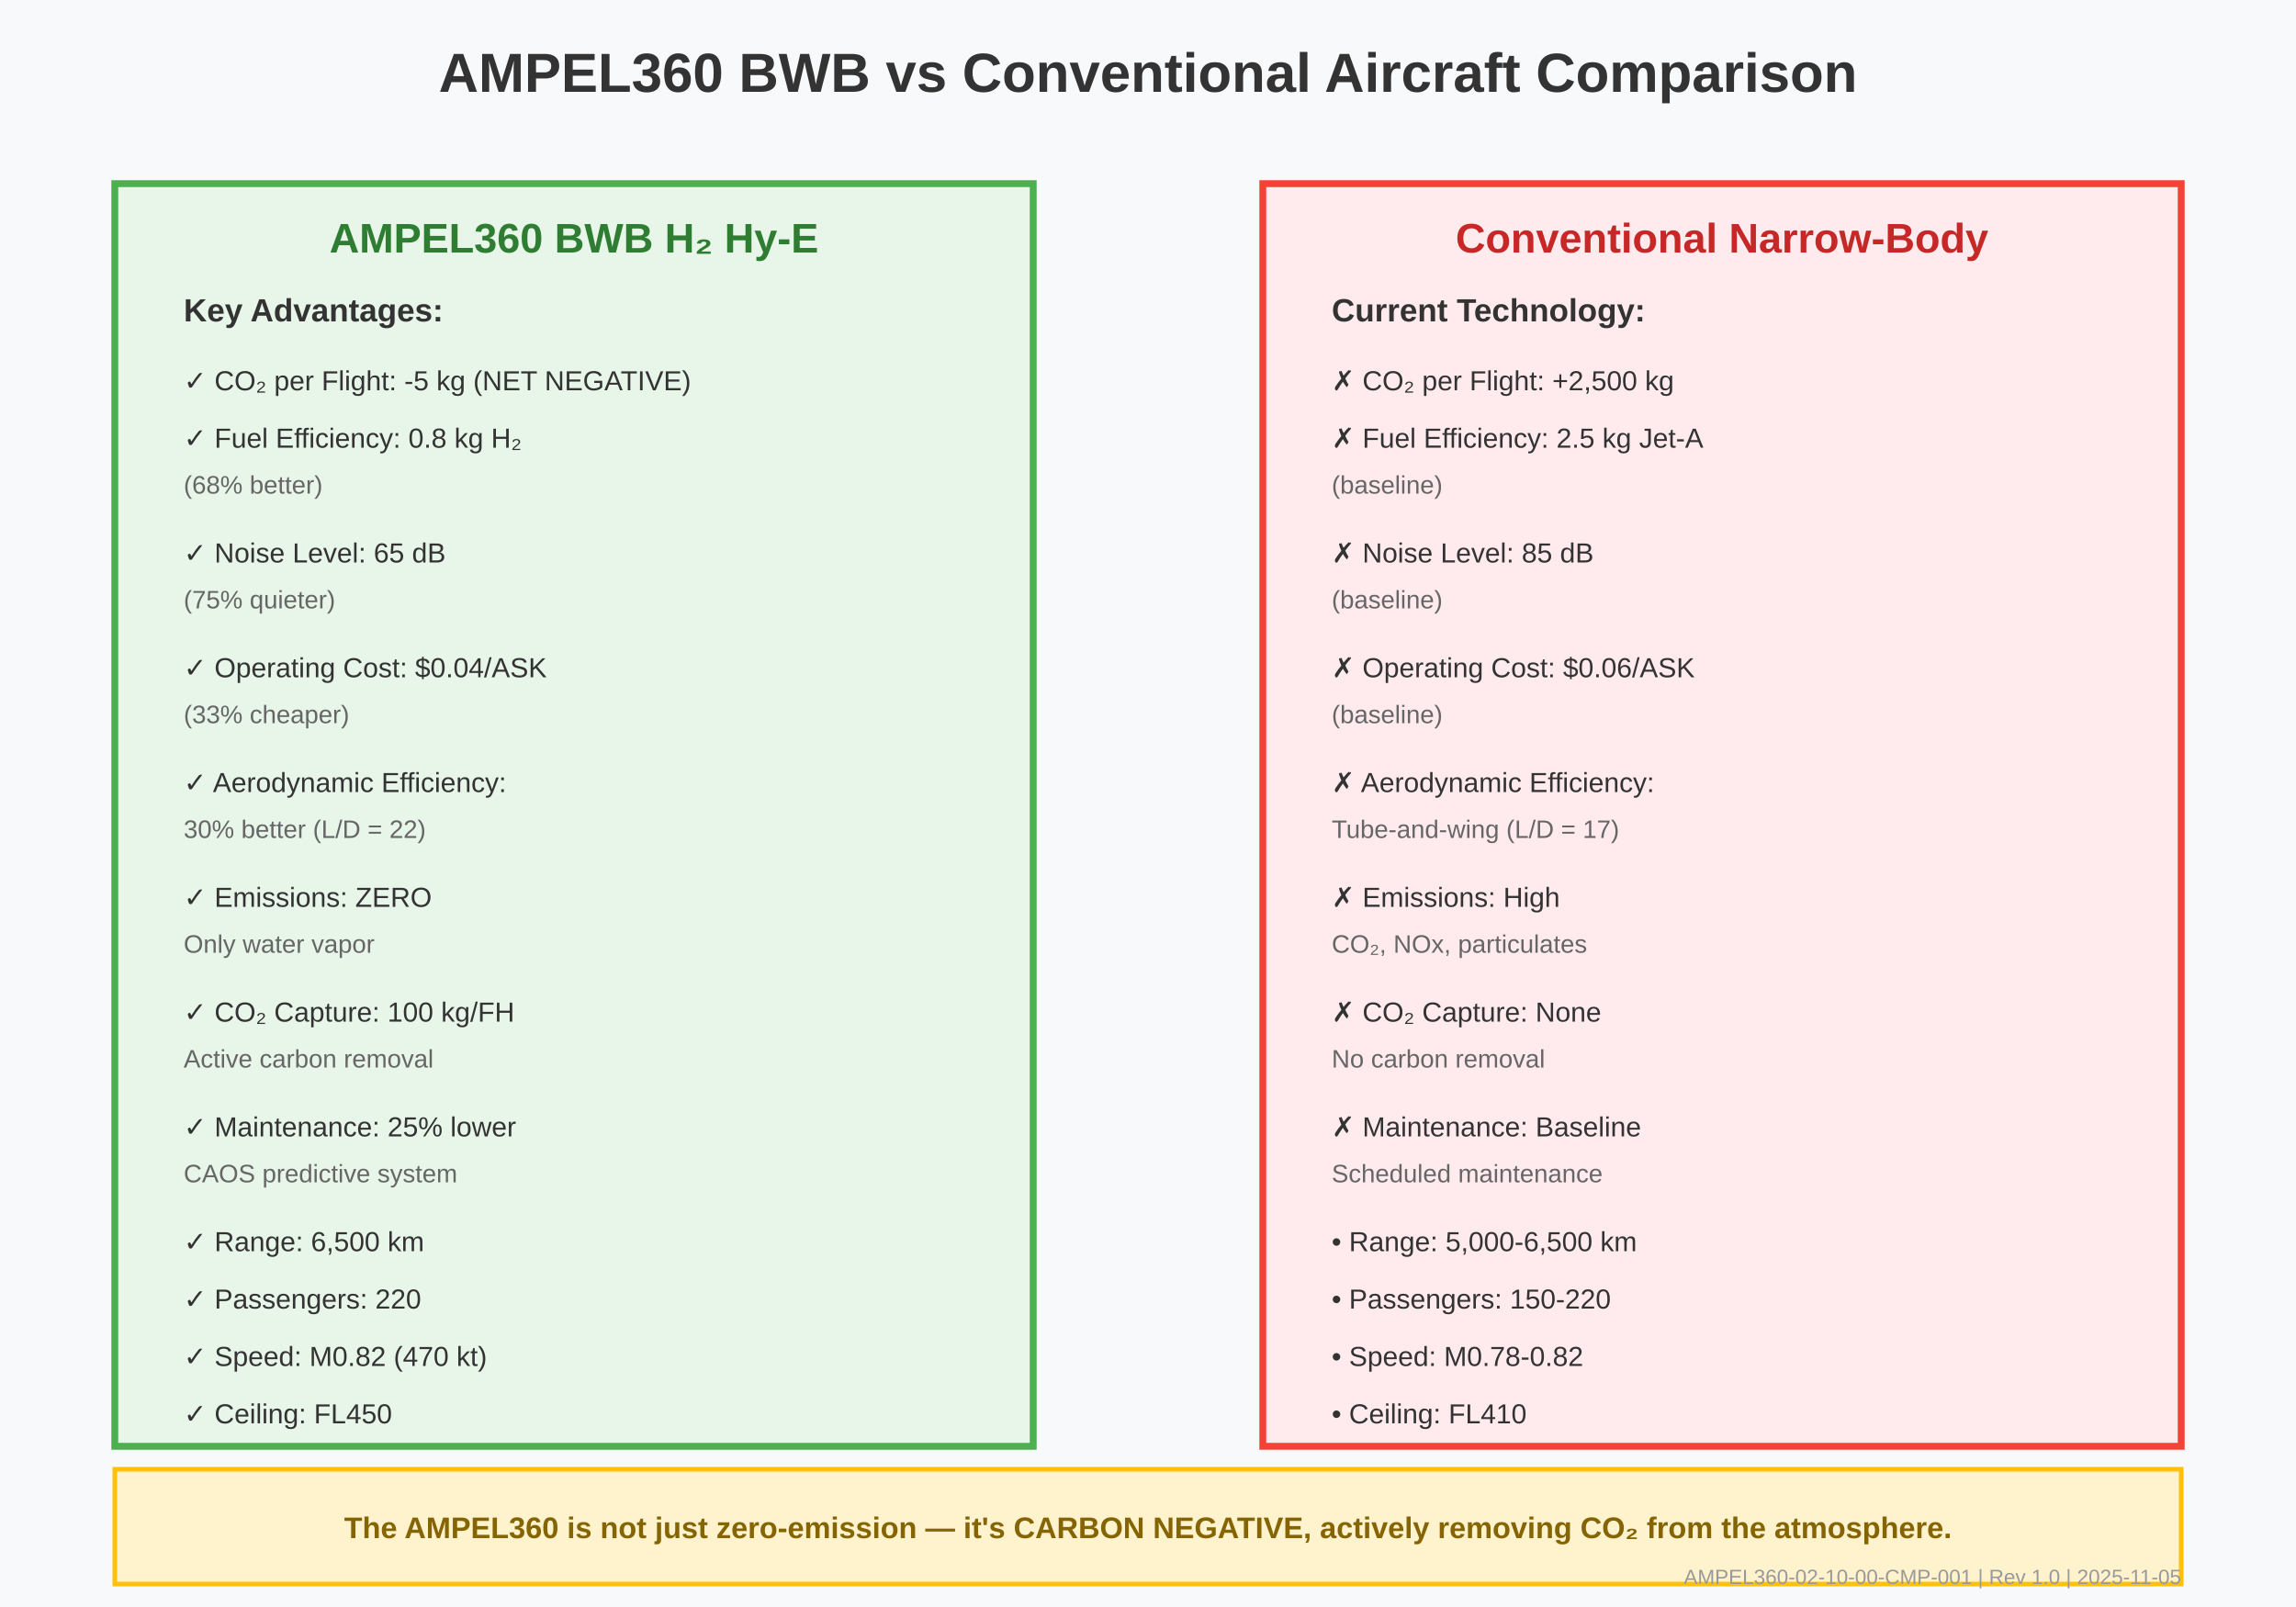
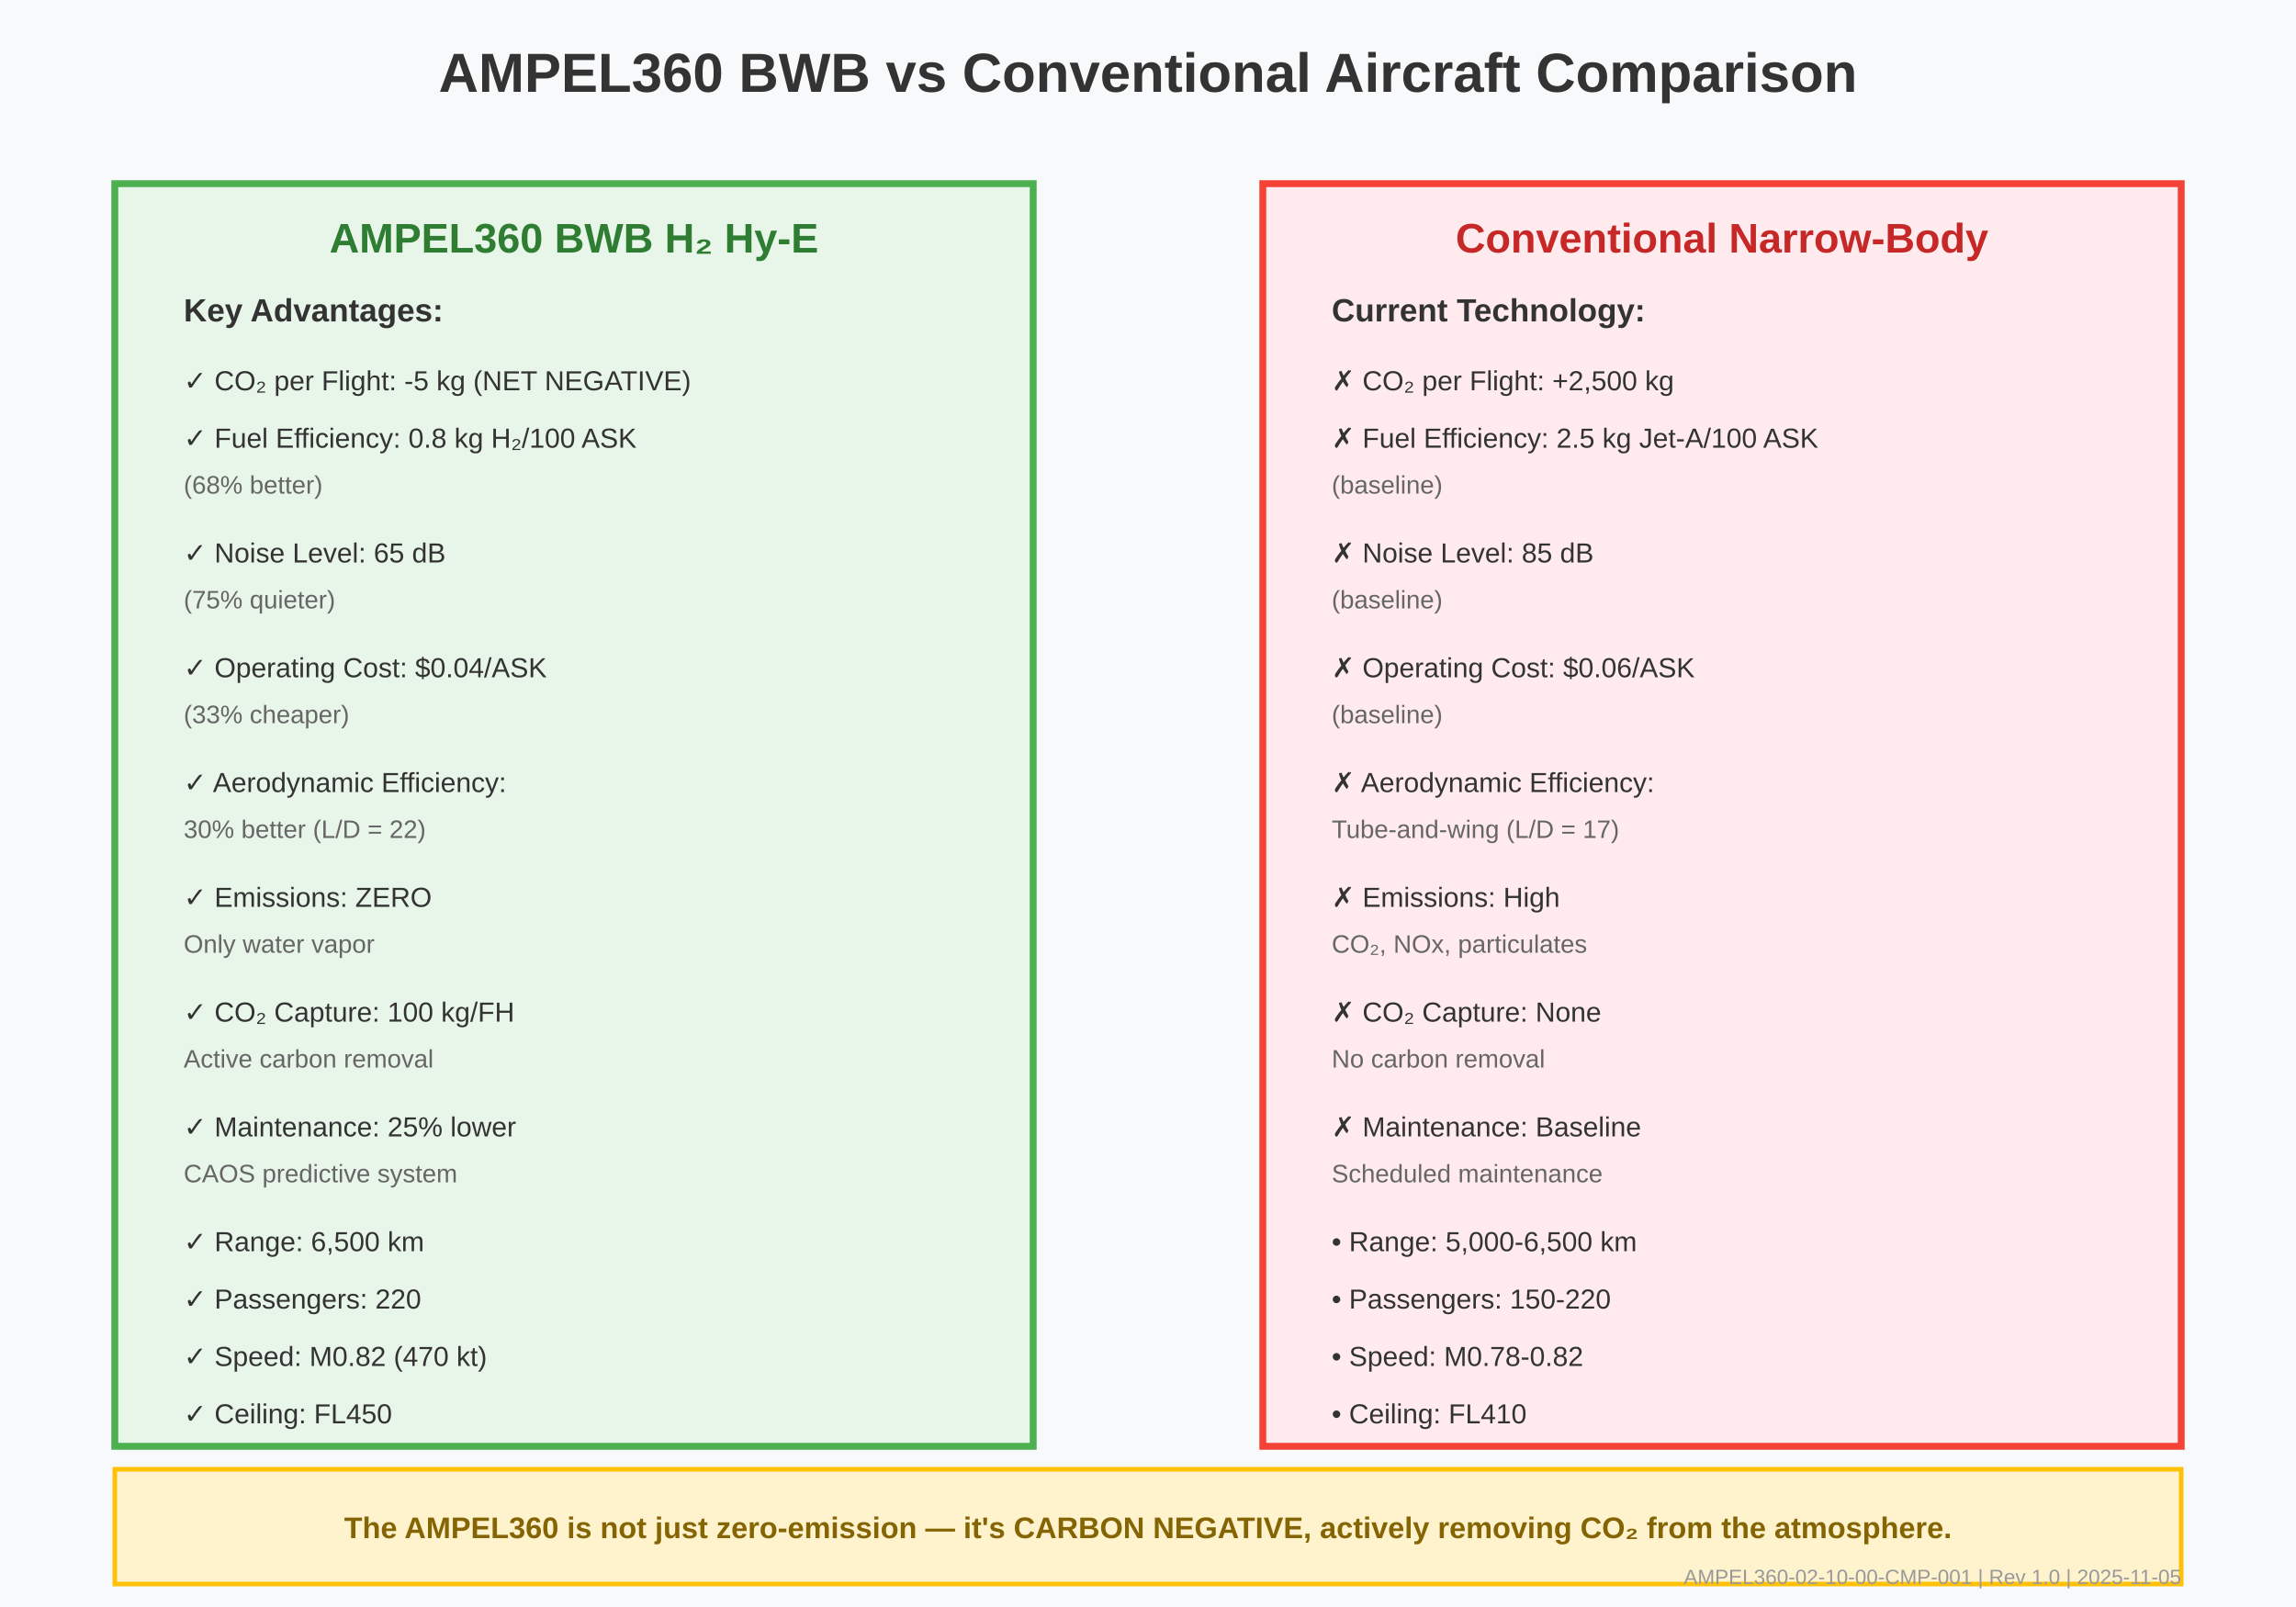
<svg xmlns="http://www.w3.org/2000/svg" viewBox="0 0 1000 700" width="1000" height="700">
  <rect width="1000" height="700" fill="#f8f9fa" />
  <text x="500" y="40" font-family="Arial, sans-serif" font-size="24" font-weight="bold" text-anchor="middle" fill="#333">
    AMPEL360 BWB vs Conventional Aircraft Comparison
  </text>
  <rect x="50" y="80" width="400" height="550" fill="#e8f5e9" stroke="#4caf50" stroke-width="3" />
  <text x="250" y="110" font-family="Arial, sans-serif" font-size="18" font-weight="bold" text-anchor="middle" fill="#2e7d32">
    AMPEL360 BWB H₂ Hy-E
  </text>
  <g transform="translate(80, 140)">
    <text y="0" font-family="Arial, sans-serif" font-size="14" font-weight="bold" fill="#333">Key Advantages:</text>
    <text y="30" font-family="Arial, sans-serif" font-size="12" fill="#333">✓ CO₂ per Flight: -5 kg (NET NEGATIVE)</text>
-     <text y="55" font-family="Arial, sans-serif" font-size="12" fill="#333">✓ Fuel Efficiency: 0.8 kg H₂</text>
+     <text y="55" font-family="Arial, sans-serif" font-size="12" fill="#333">✓ Fuel Efficiency: 0.8 kg H₂/100 ASK</text>
    <text y="75" font-family="Arial, sans-serif" font-size="11" fill="#666">   (68% better)</text>
    <text y="105" font-family="Arial, sans-serif" font-size="12" fill="#333">✓ Noise Level: 65 dB</text>
    <text y="125" font-family="Arial, sans-serif" font-size="11" fill="#666">   (75% quieter)</text>
    <text y="155" font-family="Arial, sans-serif" font-size="12" fill="#333">✓ Operating Cost: $0.04/ASK</text>
    <text y="175" font-family="Arial, sans-serif" font-size="11" fill="#666">   (33% cheaper)</text>
    <text y="205" font-family="Arial, sans-serif" font-size="12" fill="#333">✓ Aerodynamic Efficiency:</text>
    <text y="225" font-family="Arial, sans-serif" font-size="11" fill="#666">   30% better (L/D = 22)</text>
    <text y="255" font-family="Arial, sans-serif" font-size="12" fill="#333">✓ Emissions: ZERO</text>
    <text y="275" font-family="Arial, sans-serif" font-size="11" fill="#666">   Only water vapor</text>
    <text y="305" font-family="Arial, sans-serif" font-size="12" fill="#333">✓ CO₂ Capture: 100 kg/FH</text>
    <text y="325" font-family="Arial, sans-serif" font-size="11" fill="#666">   Active carbon removal</text>
    <text y="355" font-family="Arial, sans-serif" font-size="12" fill="#333">✓ Maintenance: 25% lower</text>
    <text y="375" font-family="Arial, sans-serif" font-size="11" fill="#666">   CAOS predictive system</text>
    <text y="405" font-family="Arial, sans-serif" font-size="12" fill="#333">✓ Range: 6,500 km</text>
    <text y="430" font-family="Arial, sans-serif" font-size="12" fill="#333">✓ Passengers: 220</text>
    <text y="455" font-family="Arial, sans-serif" font-size="12" fill="#333">✓ Speed: M0.82 (470 kt)</text>
    <text y="480" font-family="Arial, sans-serif" font-size="12" fill="#333">✓ Ceiling: FL450</text>
  </g>
  <rect x="550" y="80" width="400" height="550" fill="#ffebee" stroke="#f44336" stroke-width="3" />
  <text x="750" y="110" font-family="Arial, sans-serif" font-size="18" font-weight="bold" text-anchor="middle" fill="#c62828">
    Conventional Narrow-Body
  </text>
  <g transform="translate(580, 140)">
    <text y="0" font-family="Arial, sans-serif" font-size="14" font-weight="bold" fill="#333">Current Technology:</text>
    <text y="30" font-family="Arial, sans-serif" font-size="12" fill="#333">✗ CO₂ per Flight: +2,500 kg</text>
-     <text y="55" font-family="Arial, sans-serif" font-size="12" fill="#333">✗ Fuel Efficiency: 2.5 kg Jet-A</text>
+     <text y="55" font-family="Arial, sans-serif" font-size="12" fill="#333">✗ Fuel Efficiency: 2.5 kg Jet-A/100 ASK</text>
    <text y="75" font-family="Arial, sans-serif" font-size="11" fill="#666">   (baseline)</text>
    <text y="105" font-family="Arial, sans-serif" font-size="12" fill="#333">✗ Noise Level: 85 dB</text>
    <text y="125" font-family="Arial, sans-serif" font-size="11" fill="#666">   (baseline)</text>
    <text y="155" font-family="Arial, sans-serif" font-size="12" fill="#333">✗ Operating Cost: $0.06/ASK</text>
    <text y="175" font-family="Arial, sans-serif" font-size="11" fill="#666">   (baseline)</text>
    <text y="205" font-family="Arial, sans-serif" font-size="12" fill="#333">✗ Aerodynamic Efficiency:</text>
    <text y="225" font-family="Arial, sans-serif" font-size="11" fill="#666">   Tube-and-wing (L/D = 17)</text>
    <text y="255" font-family="Arial, sans-serif" font-size="12" fill="#333">✗ Emissions: High</text>
    <text y="275" font-family="Arial, sans-serif" font-size="11" fill="#666">   CO₂, NOx, particulates</text>
    <text y="305" font-family="Arial, sans-serif" font-size="12" fill="#333">✗ CO₂ Capture: None</text>
    <text y="325" font-family="Arial, sans-serif" font-size="11" fill="#666">   No carbon removal</text>
    <text y="355" font-family="Arial, sans-serif" font-size="12" fill="#333">✗ Maintenance: Baseline</text>
    <text y="375" font-family="Arial, sans-serif" font-size="11" fill="#666">   Scheduled maintenance</text>
    <text y="405" font-family="Arial, sans-serif" font-size="12" fill="#333">• Range: 5,000-6,500 km</text>
    <text y="430" font-family="Arial, sans-serif" font-size="12" fill="#333">• Passengers: 150-220</text>
    <text y="455" font-family="Arial, sans-serif" font-size="12" fill="#333">• Speed: M0.78-0.82</text>
    <text y="480" font-family="Arial, sans-serif" font-size="12" fill="#333">• Ceiling: FL410</text>
  </g>
  <rect x="50" y="640" width="900" height="50" fill="#fff3cd" stroke="#ffc107" stroke-width="2" />
  <text x="500" y="670" font-family="Arial, sans-serif" font-size="13" font-weight="bold" text-anchor="middle" fill="#856404">
    The AMPEL360 is not just zero-emission — it's CARBON NEGATIVE, actively removing CO₂ from the atmosphere.
  </text>
  <text x="950" y="690" font-family="Arial, sans-serif" font-size="9" text-anchor="end" fill="#999">
    AMPEL360-02-10-00-CMP-001 | Rev 1.0 | 2025-11-05
  </text>
</svg>
